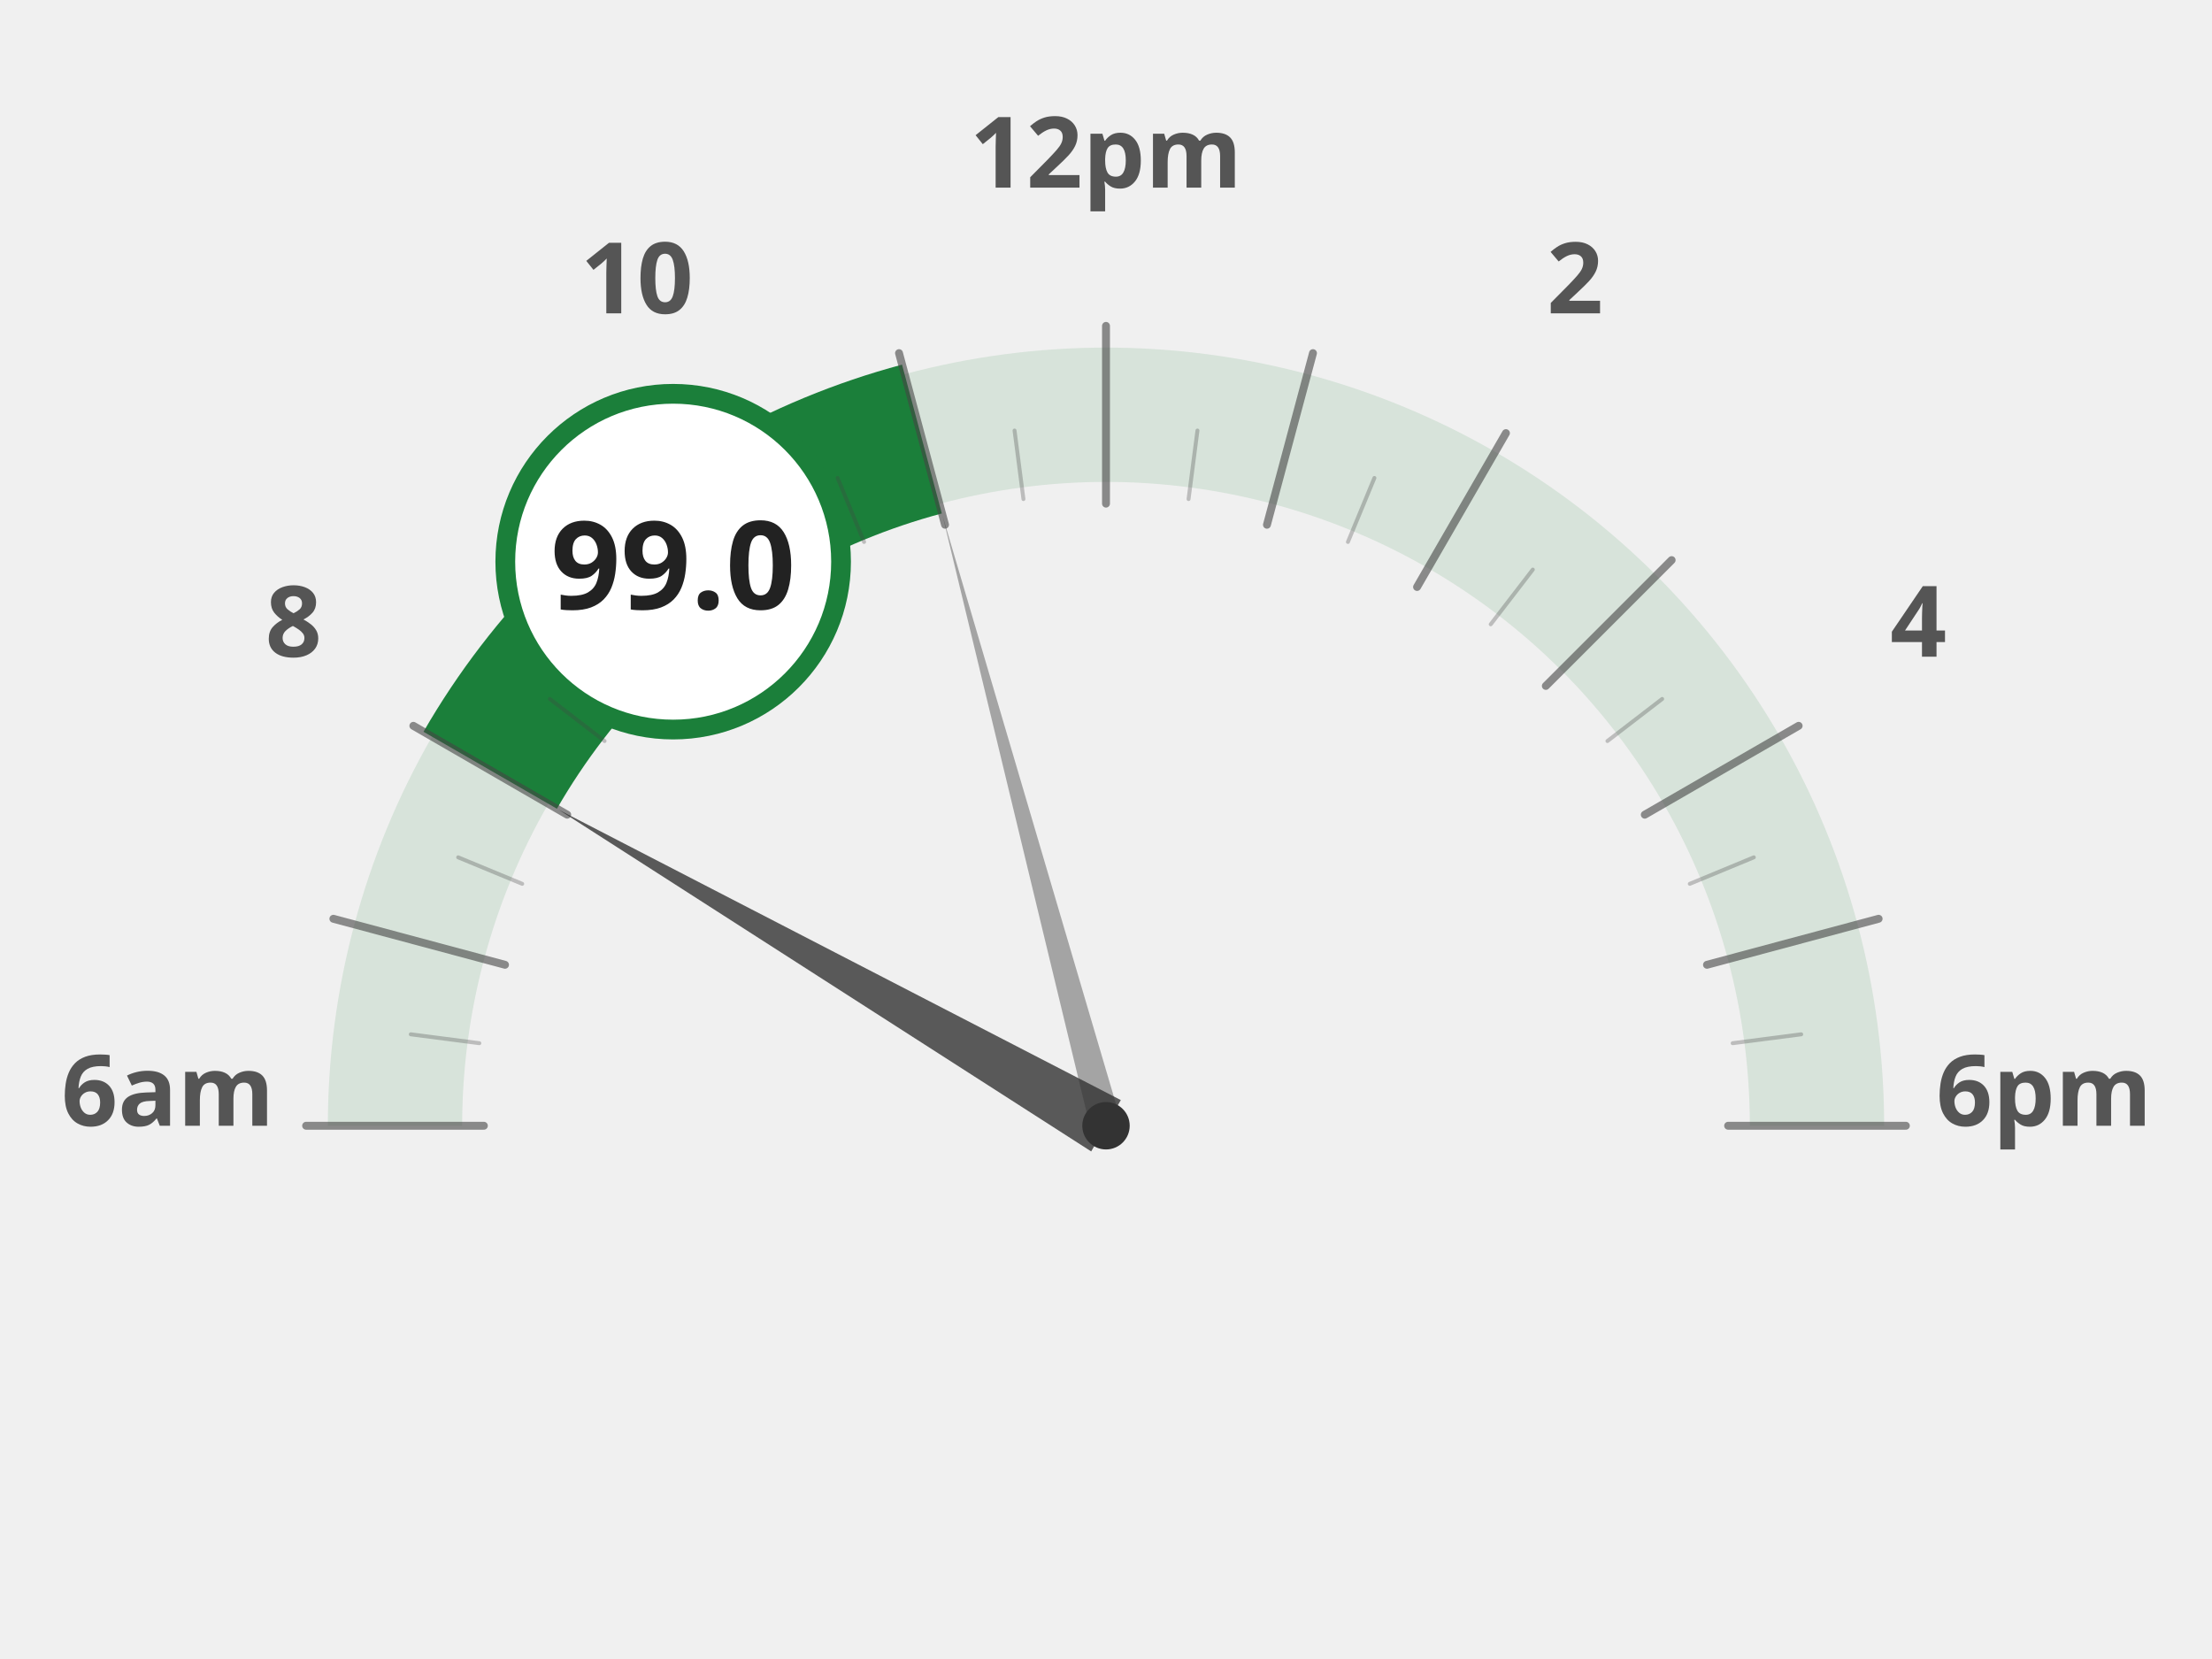
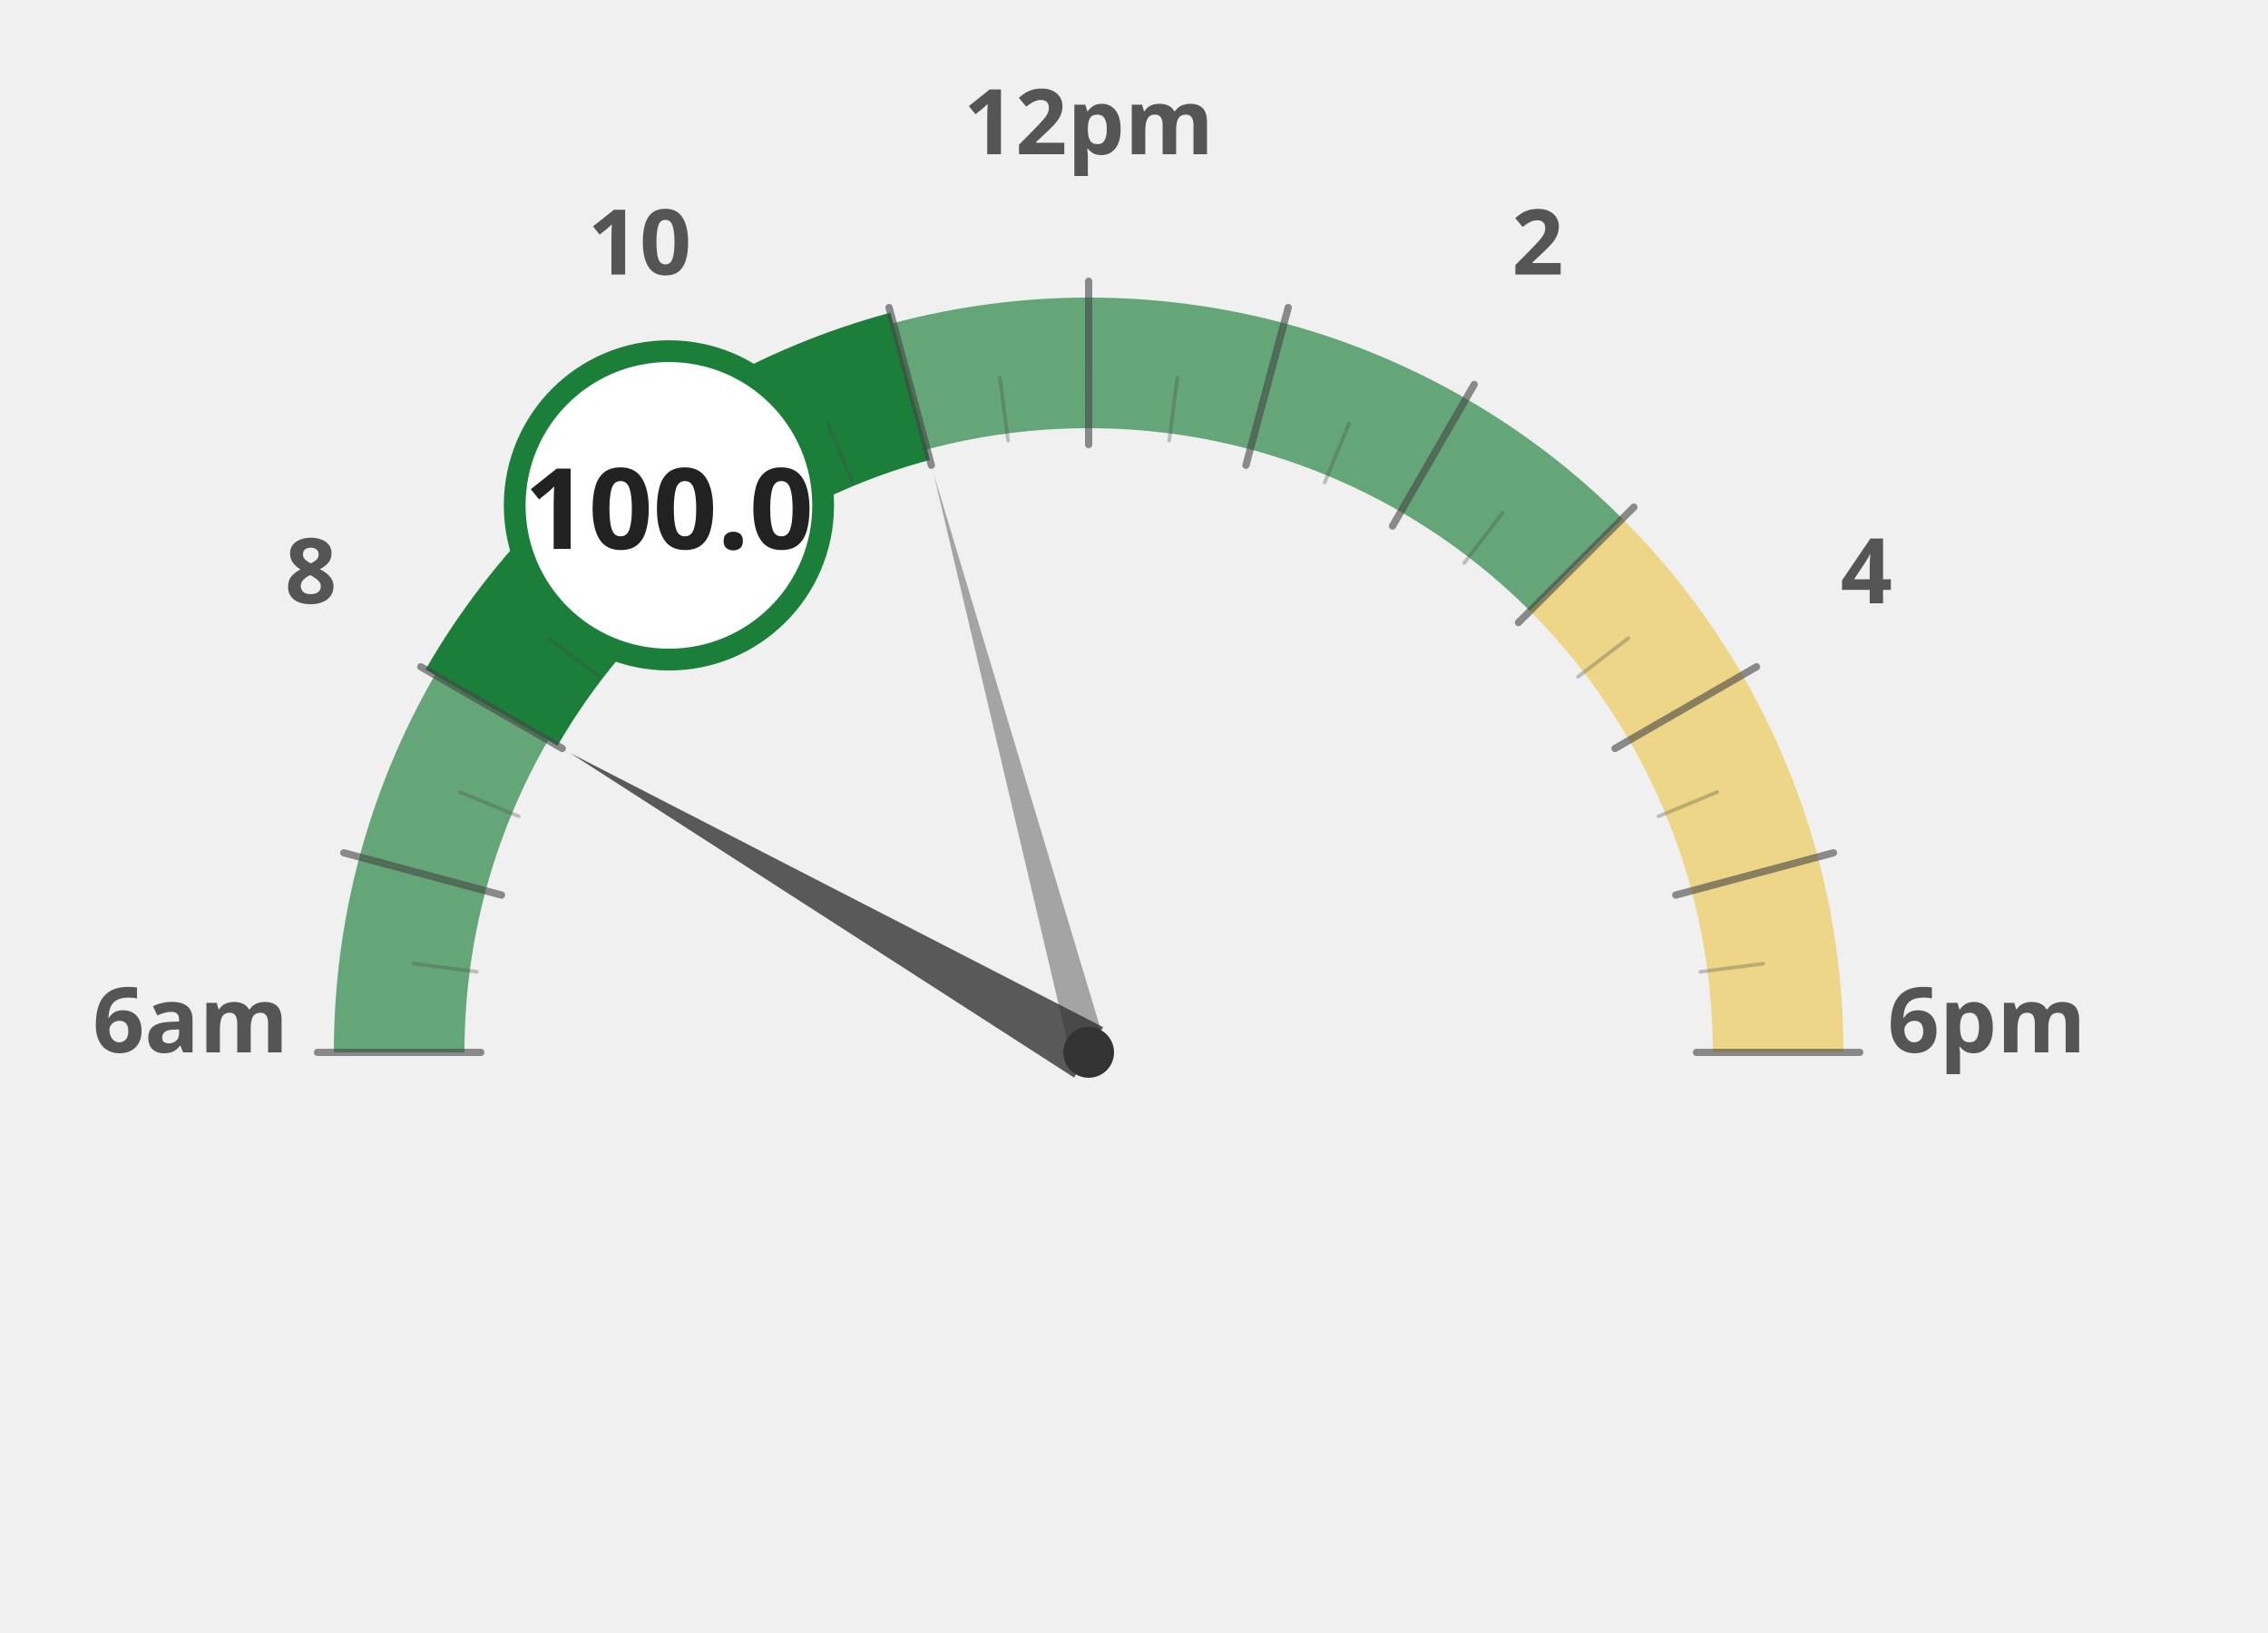
- <svg xmlns="http://www.w3.org/2000/svg" width="60mm" height="45mm" viewBox="0 0 1000 840">
-   <g transform="translate(0, 120)">
-     <path d="M 140.0 450.0 A 360 360 0 0 1 152.3 356.8" fill="none" stroke="#1b7f3a" stroke-width="68" stroke-opacity="0.12" />
-     <path d="M 152.3 356.8 A 360 360 0 0 1 188.2 270.0" fill="none" stroke="#1b7f3a" stroke-width="68" stroke-opacity="0.12" />
-     <path d="M 188.2 270.0 A 360 360 0 0 1 245.4 195.4" fill="none" stroke="#1b7f3a" stroke-width="68" stroke-opacity="0.12" />
-     <path d="M 245.4 195.4 A 360 360 0 0 1 320.0 138.2" fill="none" stroke="#1b7f3a" stroke-width="68" stroke-opacity="0.12" />
-     <path d="M 320.0 138.2 A 360 360 0 0 1 406.8 102.3" fill="none" stroke="#1b7f3a" stroke-width="68" stroke-opacity="0.12" />
-     <path d="M 406.8 102.3 A 360 360 0 0 1 500.0 90.0" fill="none" stroke="#1b7f3a" stroke-width="68" stroke-opacity="0.12" />
-     <path d="M 500.0 90.0 A 360 360 0 0 1 593.2 102.3" fill="none" stroke="#1b7f3a" stroke-width="68" stroke-opacity="0.12" />
-     <path d="M 593.2 102.3 A 360 360 0 0 1 680.0 138.2" fill="none" stroke="#1b7f3a" stroke-width="68" stroke-opacity="0.12" />
-     <path d="M 680.0 138.2 A 360 360 0 0 1 754.6 195.4" fill="none" stroke="#1b7f3a" stroke-width="68" stroke-opacity="0.12" />
-     <path d="M 754.6 195.4 A 360 360 0 0 1 811.8 270.0" fill="none" stroke="#1b7f3a" stroke-width="68" stroke-opacity="0.12" />
-     <path d="M 811.8 270.0 A 360 360 0 0 1 847.7 356.8" fill="none" stroke="#1b7f3a" stroke-width="68" stroke-opacity="0.12" />
-     <path d="M 847.7 356.8 A 360 360 0 0 1 860.0 450.0" fill="none" stroke="#1b7f3a" stroke-width="68" stroke-opacity="0.12" />
-     <text x="25.0" y="450" text-anchor="middle" font-family="Montserrat, sans-serif" font-size="50" font-weight="900" fill="#555">6am</text>
-     <text x="88.638" y="212.5" text-anchor="middle" font-family="Montserrat, sans-serif" font-size="50" font-weight="900" fill="#555">8</text>
-     <text x="262.5" y="38.638" text-anchor="middle" font-family="Montserrat, sans-serif" font-size="50" font-weight="900" fill="#555">10</text>
-     <text x="500" y="-25.0" text-anchor="middle" font-family="Montserrat, sans-serif" font-size="50" font-weight="900" fill="#555">12pm</text>
-     <text x="737.5" y="38.638" text-anchor="middle" font-family="Montserrat, sans-serif" font-size="50" font-weight="900" fill="#555">2</text>
-     <text x="911.362" y="212.5" text-anchor="middle" font-family="Montserrat, sans-serif" font-size="50" font-weight="900" fill="#555">4</text>
-     <text x="975.0" y="450.0" text-anchor="middle" font-family="Montserrat, sans-serif" font-size="50" font-weight="900" fill="#555">6pm</text>
-     <path d="M 188.2 270.0 A 360 360 0 0 1 245.4 195.4" fill="none" stroke="#1b7f3a" stroke-width="78" stroke-linecap="butt" />
-     <path d="M 245.4 195.4 A 360 360 0 0 1 320.0 138.2" fill="none" stroke="#1b7f3a" stroke-width="78" stroke-linecap="butt" />
-     <path d="M 320.0 138.2 A 360 360 0 0 1 406.8 102.3" fill="none" stroke="#1b7f3a" stroke-width="78" stroke-linecap="butt" />
-     <line x1="185.0" y1="450.0" x2="95.0" y2="450.0" stroke="#444" stroke-width="4" stroke-linecap="round" opacity="0.6" />
-     <line x1="182.7" y1="408.2" x2="148.0" y2="403.7" stroke="#444" stroke-width="2" stroke-linecap="round" opacity="0.3" />
-     <line x1="195.7" y1="368.5" x2="108.8" y2="345.2" stroke="#444" stroke-width="4" stroke-linecap="round" opacity="0.6" />
-     <line x1="204.4" y1="327.5" x2="172.0" y2="314.1" stroke="#444" stroke-width="2" stroke-linecap="round" opacity="0.3" />
-     <line x1="227.2" y1="292.5" x2="149.3" y2="247.5" stroke="#444" stroke-width="4" stroke-linecap="round" opacity="0.6" />
-     <line x1="246.1" y1="255.2" x2="218.4" y2="233.9" stroke="#444" stroke-width="2" stroke-linecap="round" opacity="0.3" />
-     <line x1="277.3" y1="227.3" x2="213.6" y2="163.6" stroke="#444" stroke-width="4" stroke-linecap="round" opacity="0.6" />
-     <line x1="305.2" y1="196.1" x2="283.9" y2="168.4" stroke="#444" stroke-width="2" stroke-linecap="round" opacity="0.3" />
-     <line x1="342.5" y1="177.2" x2="297.5" y2="99.3" stroke="#444" stroke-width="4" stroke-linecap="round" opacity="0.6" />
-     <line x1="377.5" y1="154.4" x2="364.1" y2="122.0" stroke="#444" stroke-width="2" stroke-linecap="round" opacity="0.3" />
-     <line x1="418.5" y1="145.7" x2="395.2" y2="58.8" stroke="#444" stroke-width="4" stroke-linecap="round" opacity="0.6" />
-     <line x1="458.2" y1="132.7" x2="453.7" y2="98.0" stroke="#444" stroke-width="2" stroke-linecap="round" opacity="0.3" />
-     <line x1="500.0" y1="135.0" x2="500.0" y2="45.0" stroke="#444" stroke-width="4" stroke-linecap="round" opacity="0.6" />
-     <line x1="541.8" y1="132.7" x2="546.3" y2="98.0" stroke="#444" stroke-width="2" stroke-linecap="round" opacity="0.3" />
-     <line x1="581.5" y1="145.7" x2="604.8" y2="58.8" stroke="#444" stroke-width="4" stroke-linecap="round" opacity="0.6" />
-     <line x1="622.5" y1="154.4" x2="635.9" y2="122.0" stroke="#444" stroke-width="2" stroke-linecap="round" opacity="0.3" />
-     <line x1="657.5" y1="177.2" x2="702.5" y2="99.3" stroke="#444" stroke-width="4" stroke-linecap="round" opacity="0.6" />
-     <line x1="694.8" y1="196.1" x2="716.1" y2="168.4" stroke="#444" stroke-width="2" stroke-linecap="round" opacity="0.3" />
-     <line x1="722.7" y1="227.3" x2="786.4" y2="163.6" stroke="#444" stroke-width="4" stroke-linecap="round" opacity="0.6" />
-     <line x1="753.9" y1="255.2" x2="781.6" y2="233.9" stroke="#444" stroke-width="2" stroke-linecap="round" opacity="0.3" />
-     <line x1="772.8" y1="292.5" x2="850.7" y2="247.5" stroke="#444" stroke-width="4" stroke-linecap="round" opacity="0.6" />
-     <line x1="795.6" y1="327.5" x2="828.0" y2="314.1" stroke="#444" stroke-width="2" stroke-linecap="round" opacity="0.3" />
-     <line x1="804.3" y1="368.5" x2="891.2" y2="345.2" stroke="#444" stroke-width="4" stroke-linecap="round" opacity="0.6" />
-     <line x1="817.3" y1="408.2" x2="852.0" y2="403.7" stroke="#444" stroke-width="2" stroke-linecap="round" opacity="0.3" />
-     <line x1="815.0" y1="450.0" x2="905.0" y2="450.0" stroke="#444" stroke-width="4" stroke-linecap="round" opacity="0.6" />
-     <polygon points="222.9,290.0 492.5,463.0 507.5,437.0" fill="#333" opacity="0.8" />
-     <polygon points="417.2,140.9 492.3,452.1 507.7,447.9" fill="#333" opacity="0.4" />
-     <circle cx="500" cy="450" r="12" fill="#333" />
-     <circle cx="280.846" cy="164.393" r="85" fill="white" stroke="#1b7f3a" stroke-width="10" />
-     <text x="280.846" y="188.393" text-anchor="middle" font-family="Montserrat, sans-serif" font-size="62" font-weight="800" fill="#222">99.0</text>
+ <svg xmlns="http://www.w3.org/2000/svg" width="100%" height="100%" viewBox="0 0 1250 900">
+   <g transform="translate(100, 100)">
+     <path d="M 120.0 480.0 A 380 380 0 0 1 132.9 381.6" fill="none" stroke="#1b7f3a" stroke-width="72" stroke-opacity="0.65" />
+     <path d="M 132.9 381.6 A 380 380 0 0 1 170.9 290.0" fill="none" stroke="#1b7f3a" stroke-width="72" stroke-opacity="0.65" />
+     <path d="M 170.9 290.0 A 380 380 0 0 1 231.3 211.3" fill="none" stroke="#1b7f3a" stroke-width="72" stroke-opacity="1.0" />
+     <path d="M 231.3 211.3 A 380 380 0 0 1 310.0 150.9" fill="none" stroke="#1b7f3a" stroke-width="72" stroke-opacity="1.0" />
+     <path d="M 310.0 150.9 A 380 380 0 0 1 401.6 112.9" fill="none" stroke="#1b7f3a" stroke-width="72" stroke-opacity="1.0" />
+     <path d="M 401.6 112.9 A 380 380 0 0 1 500.0 100.0" fill="none" stroke="#1b7f3a" stroke-width="72" stroke-opacity="0.65" />
+     <path d="M 500.0 100.0 A 380 380 0 0 1 598.4 112.9" fill="none" stroke="#1b7f3a" stroke-width="72" stroke-opacity="0.65" />
+     <path d="M 598.4 112.9 A 380 380 0 0 1 690.0 150.9" fill="none" stroke="#1b7f3a" stroke-width="72" stroke-opacity="0.65" />
+     <path d="M 690.0 150.9 A 380 380 0 0 1 768.7 211.3" fill="none" stroke="#1b7f3a" stroke-width="72" stroke-opacity="0.65" />
+     <path d="M 768.7 211.3 A 380 380 0 0 1 829.1 290.0" fill="none" stroke="#ebc850" stroke-width="72" stroke-opacity="0.65" />
+     <path d="M 829.1 290.0 A 380 380 0 0 1 867.1 381.6" fill="none" stroke="#ebc850" stroke-width="72" stroke-opacity="0.65" />
+     <path d="M 867.1 381.6 A 380 380 0 0 1 880.0 480.0" fill="none" stroke="#ebc850" stroke-width="72" stroke-opacity="0.65" />
+     <text x="5.0" y="480" text-anchor="middle" font-family="Montserrat, sans-serif" font-size="50" font-weight="900" fill="#555">6am</text>
+     <text x="71.317" y="232.5" text-anchor="middle" font-family="Montserrat, sans-serif" font-size="50" font-weight="900" fill="#555">8</text>
+     <text x="252.5" y="51.317" text-anchor="middle" font-family="Montserrat, sans-serif" font-size="50" font-weight="900" fill="#555">10</text>
+     <text x="500" y="-15.0" text-anchor="middle" font-family="Montserrat, sans-serif" font-size="50" font-weight="900" fill="#555">12pm</text>
+     <text x="747.5" y="51.317" text-anchor="middle" font-family="Montserrat, sans-serif" font-size="50" font-weight="900" fill="#555">2</text>
+     <text x="928.683" y="232.5" text-anchor="middle" font-family="Montserrat, sans-serif" font-size="50" font-weight="900" fill="#555">4</text>
+     <text x="995.0" y="480.0" text-anchor="middle" font-family="Montserrat, sans-serif" font-size="50" font-weight="900" fill="#555">6pm</text>
+     <path d="M 170.9 290.0 A 380 380 0 0 1 231.3 211.3" fill="none" stroke="#1b7f3a" stroke-width="84" stroke-linecap="butt" />
+     <path d="M 231.3 211.3 A 380 380 0 0 1 310.0 150.9" fill="none" stroke="#1b7f3a" stroke-width="84" stroke-linecap="butt" />
+     <path d="M 310.0 150.9 A 380 380 0 0 1 401.6 112.9" fill="none" stroke="#1b7f3a" stroke-width="84" stroke-linecap="butt" />
+     <line x1="165.0" y1="480.0" x2="75.0" y2="480.0" stroke="#444" stroke-width="4" stroke-linecap="round" opacity="0.6" />
+     <line x1="162.9" y1="435.6" x2="128.2" y2="431.1" stroke="#444" stroke-width="2" stroke-linecap="round" opacity="0.3" />
+     <line x1="176.4" y1="393.3" x2="89.5" y2="370.0" stroke="#444" stroke-width="4" stroke-linecap="round" opacity="0.6" />
+     <line x1="185.9" y1="349.9" x2="153.5" y2="336.5" stroke="#444" stroke-width="2" stroke-linecap="round" opacity="0.3" />
+     <line x1="209.9" y1="312.5" x2="131.9" y2="267.5" stroke="#444" stroke-width="4" stroke-linecap="round" opacity="0.6" />
+     <line x1="230.3" y1="273.0" x2="202.5" y2="251.7" stroke="#444" stroke-width="2" stroke-linecap="round" opacity="0.3" />
+     <line x1="263.1" y1="243.1" x2="199.5" y2="179.5" stroke="#444" stroke-width="4" stroke-linecap="round" opacity="0.6" />
+     <line x1="293.0" y1="210.3" x2="271.7" y2="182.5" stroke="#444" stroke-width="2" stroke-linecap="round" opacity="0.3" />
+     <line x1="332.5" y1="189.9" x2="287.5" y2="111.9" stroke="#444" stroke-width="4" stroke-linecap="round" opacity="0.6" />
+     <line x1="369.9" y1="165.9" x2="356.5" y2="133.5" stroke="#444" stroke-width="2" stroke-linecap="round" opacity="0.3" />
+     <line x1="413.3" y1="156.4" x2="390.0" y2="69.5" stroke="#444" stroke-width="4" stroke-linecap="round" opacity="0.6" />
+     <line x1="455.6" y1="142.9" x2="451.1" y2="108.2" stroke="#444" stroke-width="2" stroke-linecap="round" opacity="0.3" />
+     <line x1="500.0" y1="145.0" x2="500.0" y2="55.0" stroke="#444" stroke-width="4" stroke-linecap="round" opacity="0.6" />
+     <line x1="544.4" y1="142.9" x2="548.9" y2="108.2" stroke="#444" stroke-width="2" stroke-linecap="round" opacity="0.3" />
+     <line x1="586.7" y1="156.4" x2="610.0" y2="69.5" stroke="#444" stroke-width="4" stroke-linecap="round" opacity="0.6" />
+     <line x1="630.1" y1="165.9" x2="643.5" y2="133.5" stroke="#444" stroke-width="2" stroke-linecap="round" opacity="0.3" />
+     <line x1="667.5" y1="189.9" x2="712.5" y2="111.9" stroke="#444" stroke-width="4" stroke-linecap="round" opacity="0.6" />
+     <line x1="707.0" y1="210.3" x2="728.3" y2="182.5" stroke="#444" stroke-width="2" stroke-linecap="round" opacity="0.3" />
+     <line x1="736.9" y1="243.1" x2="800.5" y2="179.5" stroke="#444" stroke-width="4" stroke-linecap="round" opacity="0.6" />
+     <line x1="769.7" y1="273.0" x2="797.5" y2="251.7" stroke="#444" stroke-width="2" stroke-linecap="round" opacity="0.3" />
+     <line x1="790.1" y1="312.5" x2="868.1" y2="267.5" stroke="#444" stroke-width="4" stroke-linecap="round" opacity="0.6" />
+     <line x1="814.1" y1="349.9" x2="846.5" y2="336.5" stroke="#444" stroke-width="2" stroke-linecap="round" opacity="0.3" />
+     <line x1="823.6" y1="393.3" x2="910.5" y2="370.0" stroke="#444" stroke-width="4" stroke-linecap="round" opacity="0.6" />
+     <line x1="837.1" y1="435.6" x2="871.8" y2="431.1" stroke="#444" stroke-width="2" stroke-linecap="round" opacity="0.3" />
+     <line x1="835.0" y1="480.0" x2="925.0" y2="480.0" stroke="#444" stroke-width="4" stroke-linecap="round" opacity="0.6" />
+     <polygon points="214.2,315.0 492.0,493.9 508.0,466.1" fill="#333" opacity="0.8" />
+     <polygon points="414.6,161.2 490.3,482.6 509.7,477.4" fill="#333" opacity="0.4" />
+     <circle cx="500" cy="480" r="14" fill="#333" />
+     <circle cx="268.671" cy="178.526" r="85" fill="white" stroke="#1b7f3a" stroke-width="12" />
+     <text x="268.671" y="202.526" text-anchor="middle" font-family="Montserrat, sans-serif" font-size="62" font-weight="800" fill="#222">100.0</text>
  </g>
</svg>
